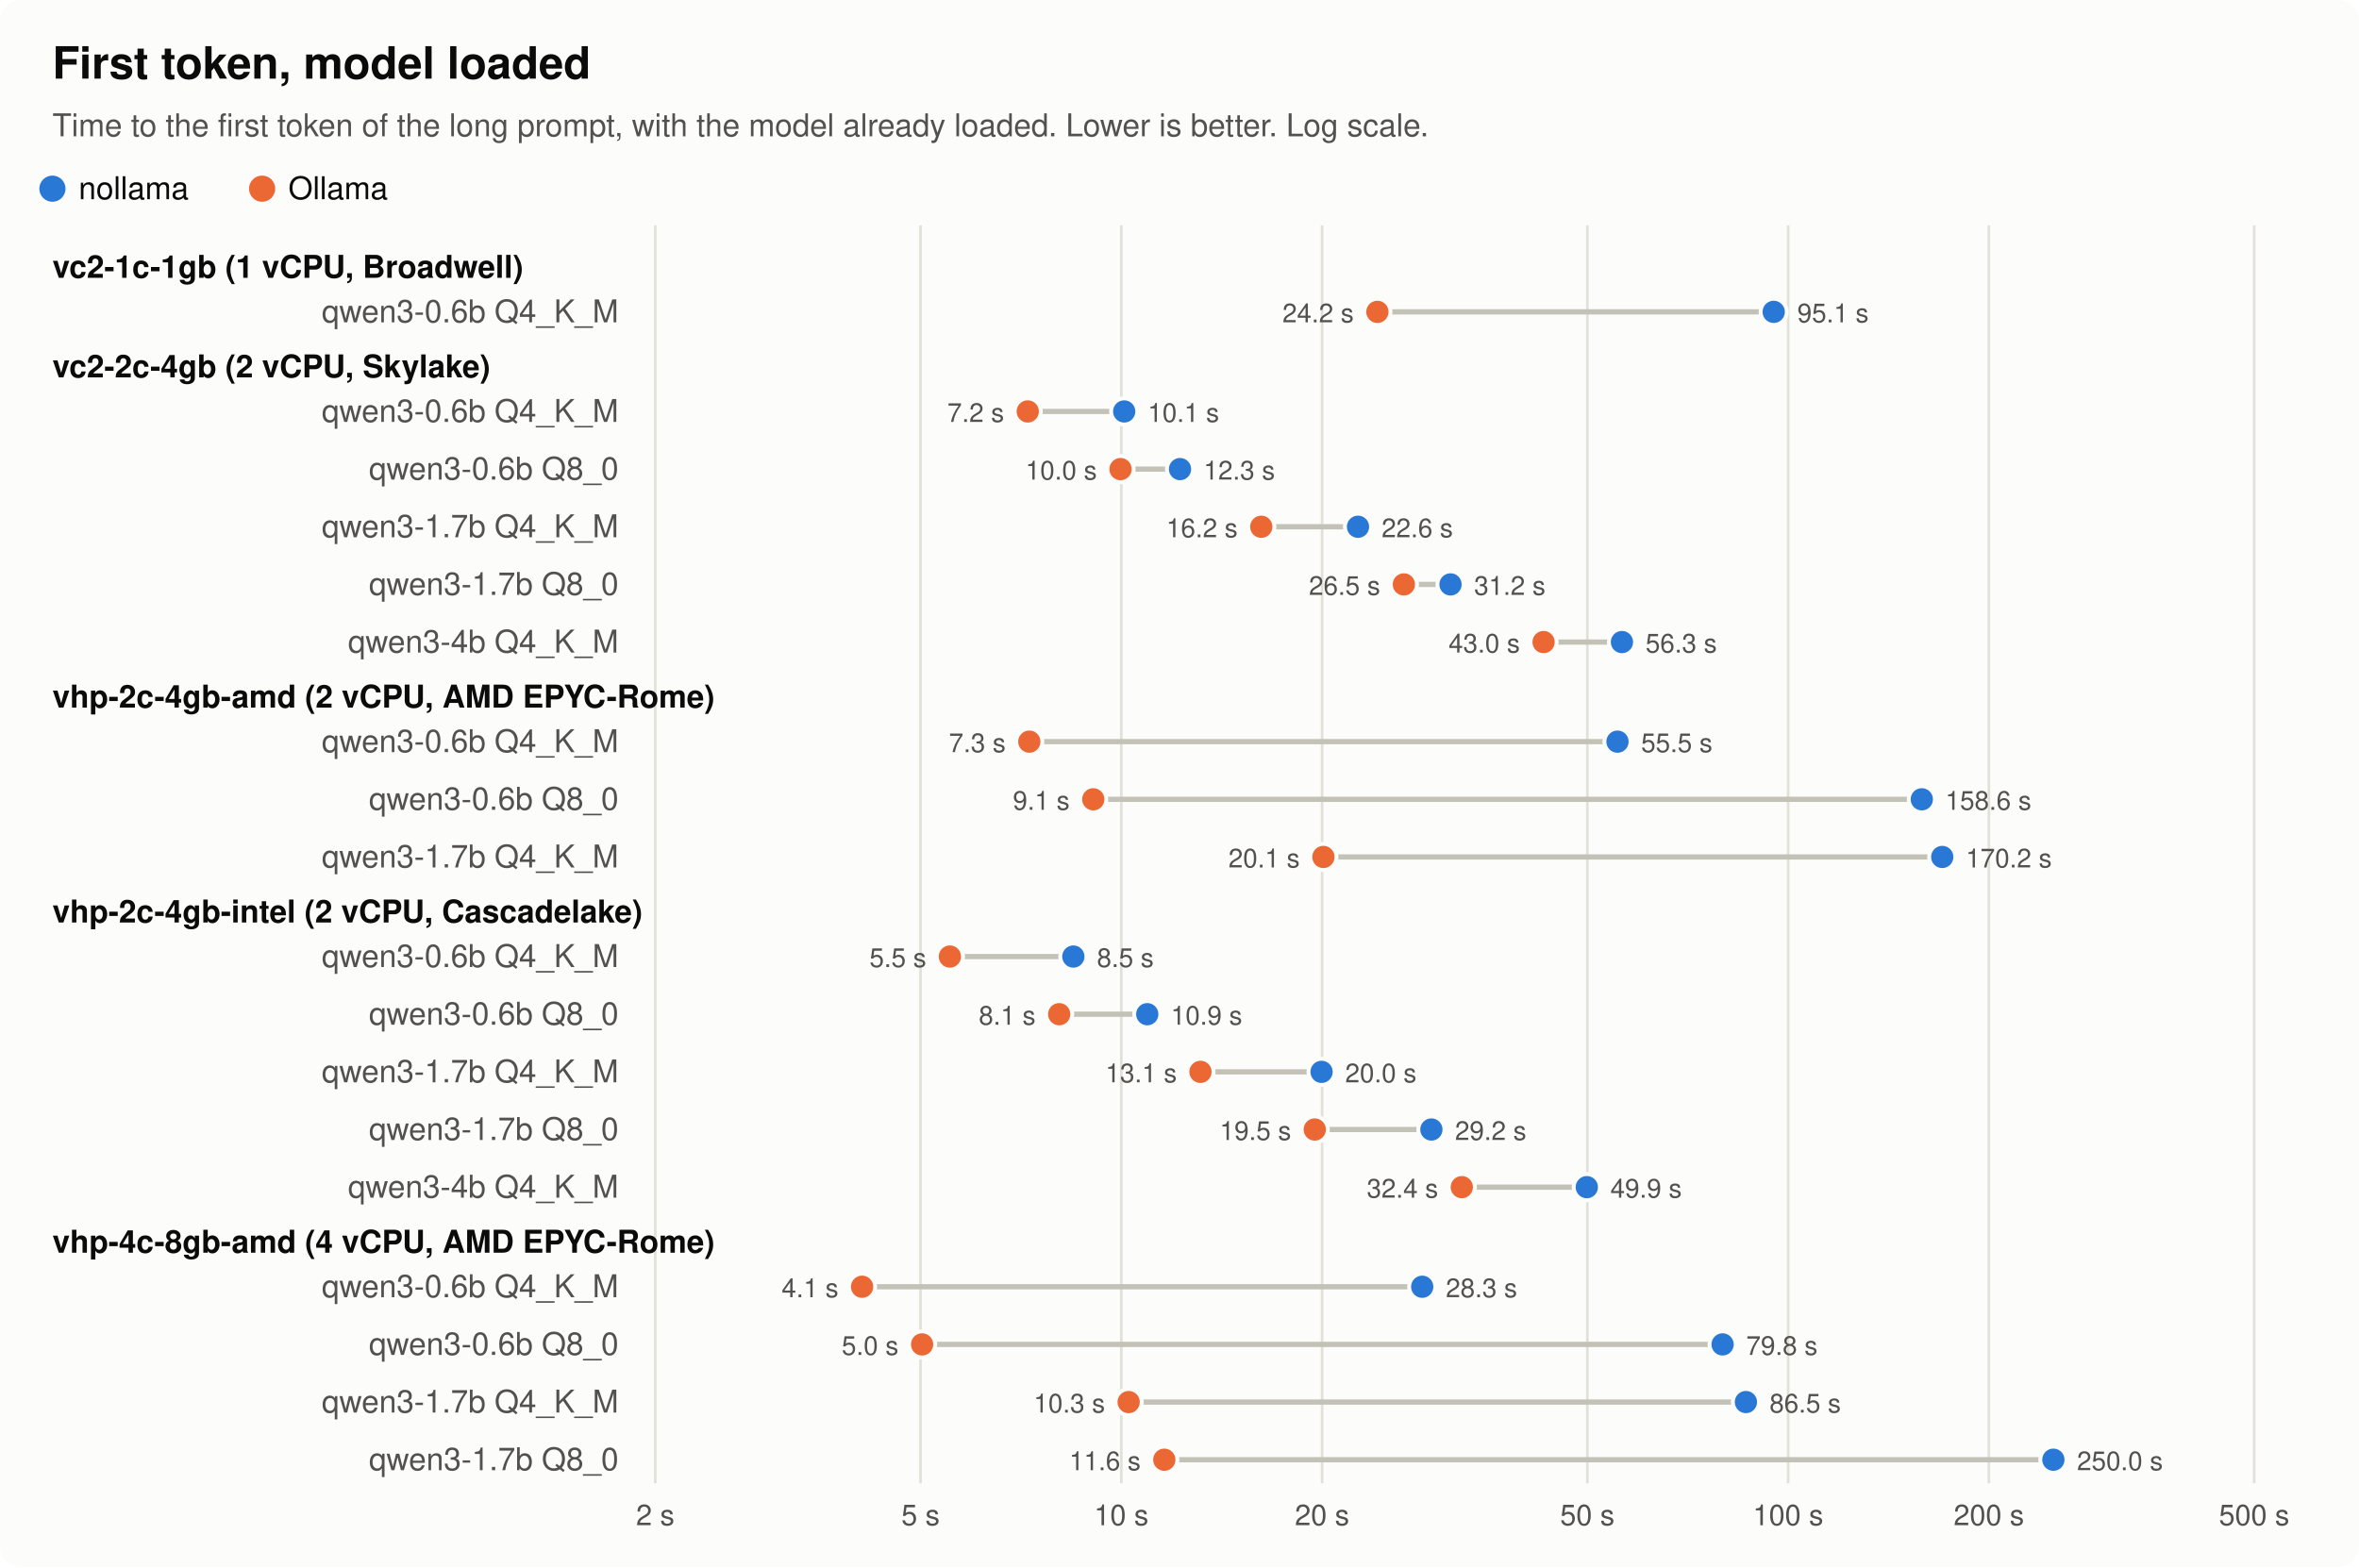
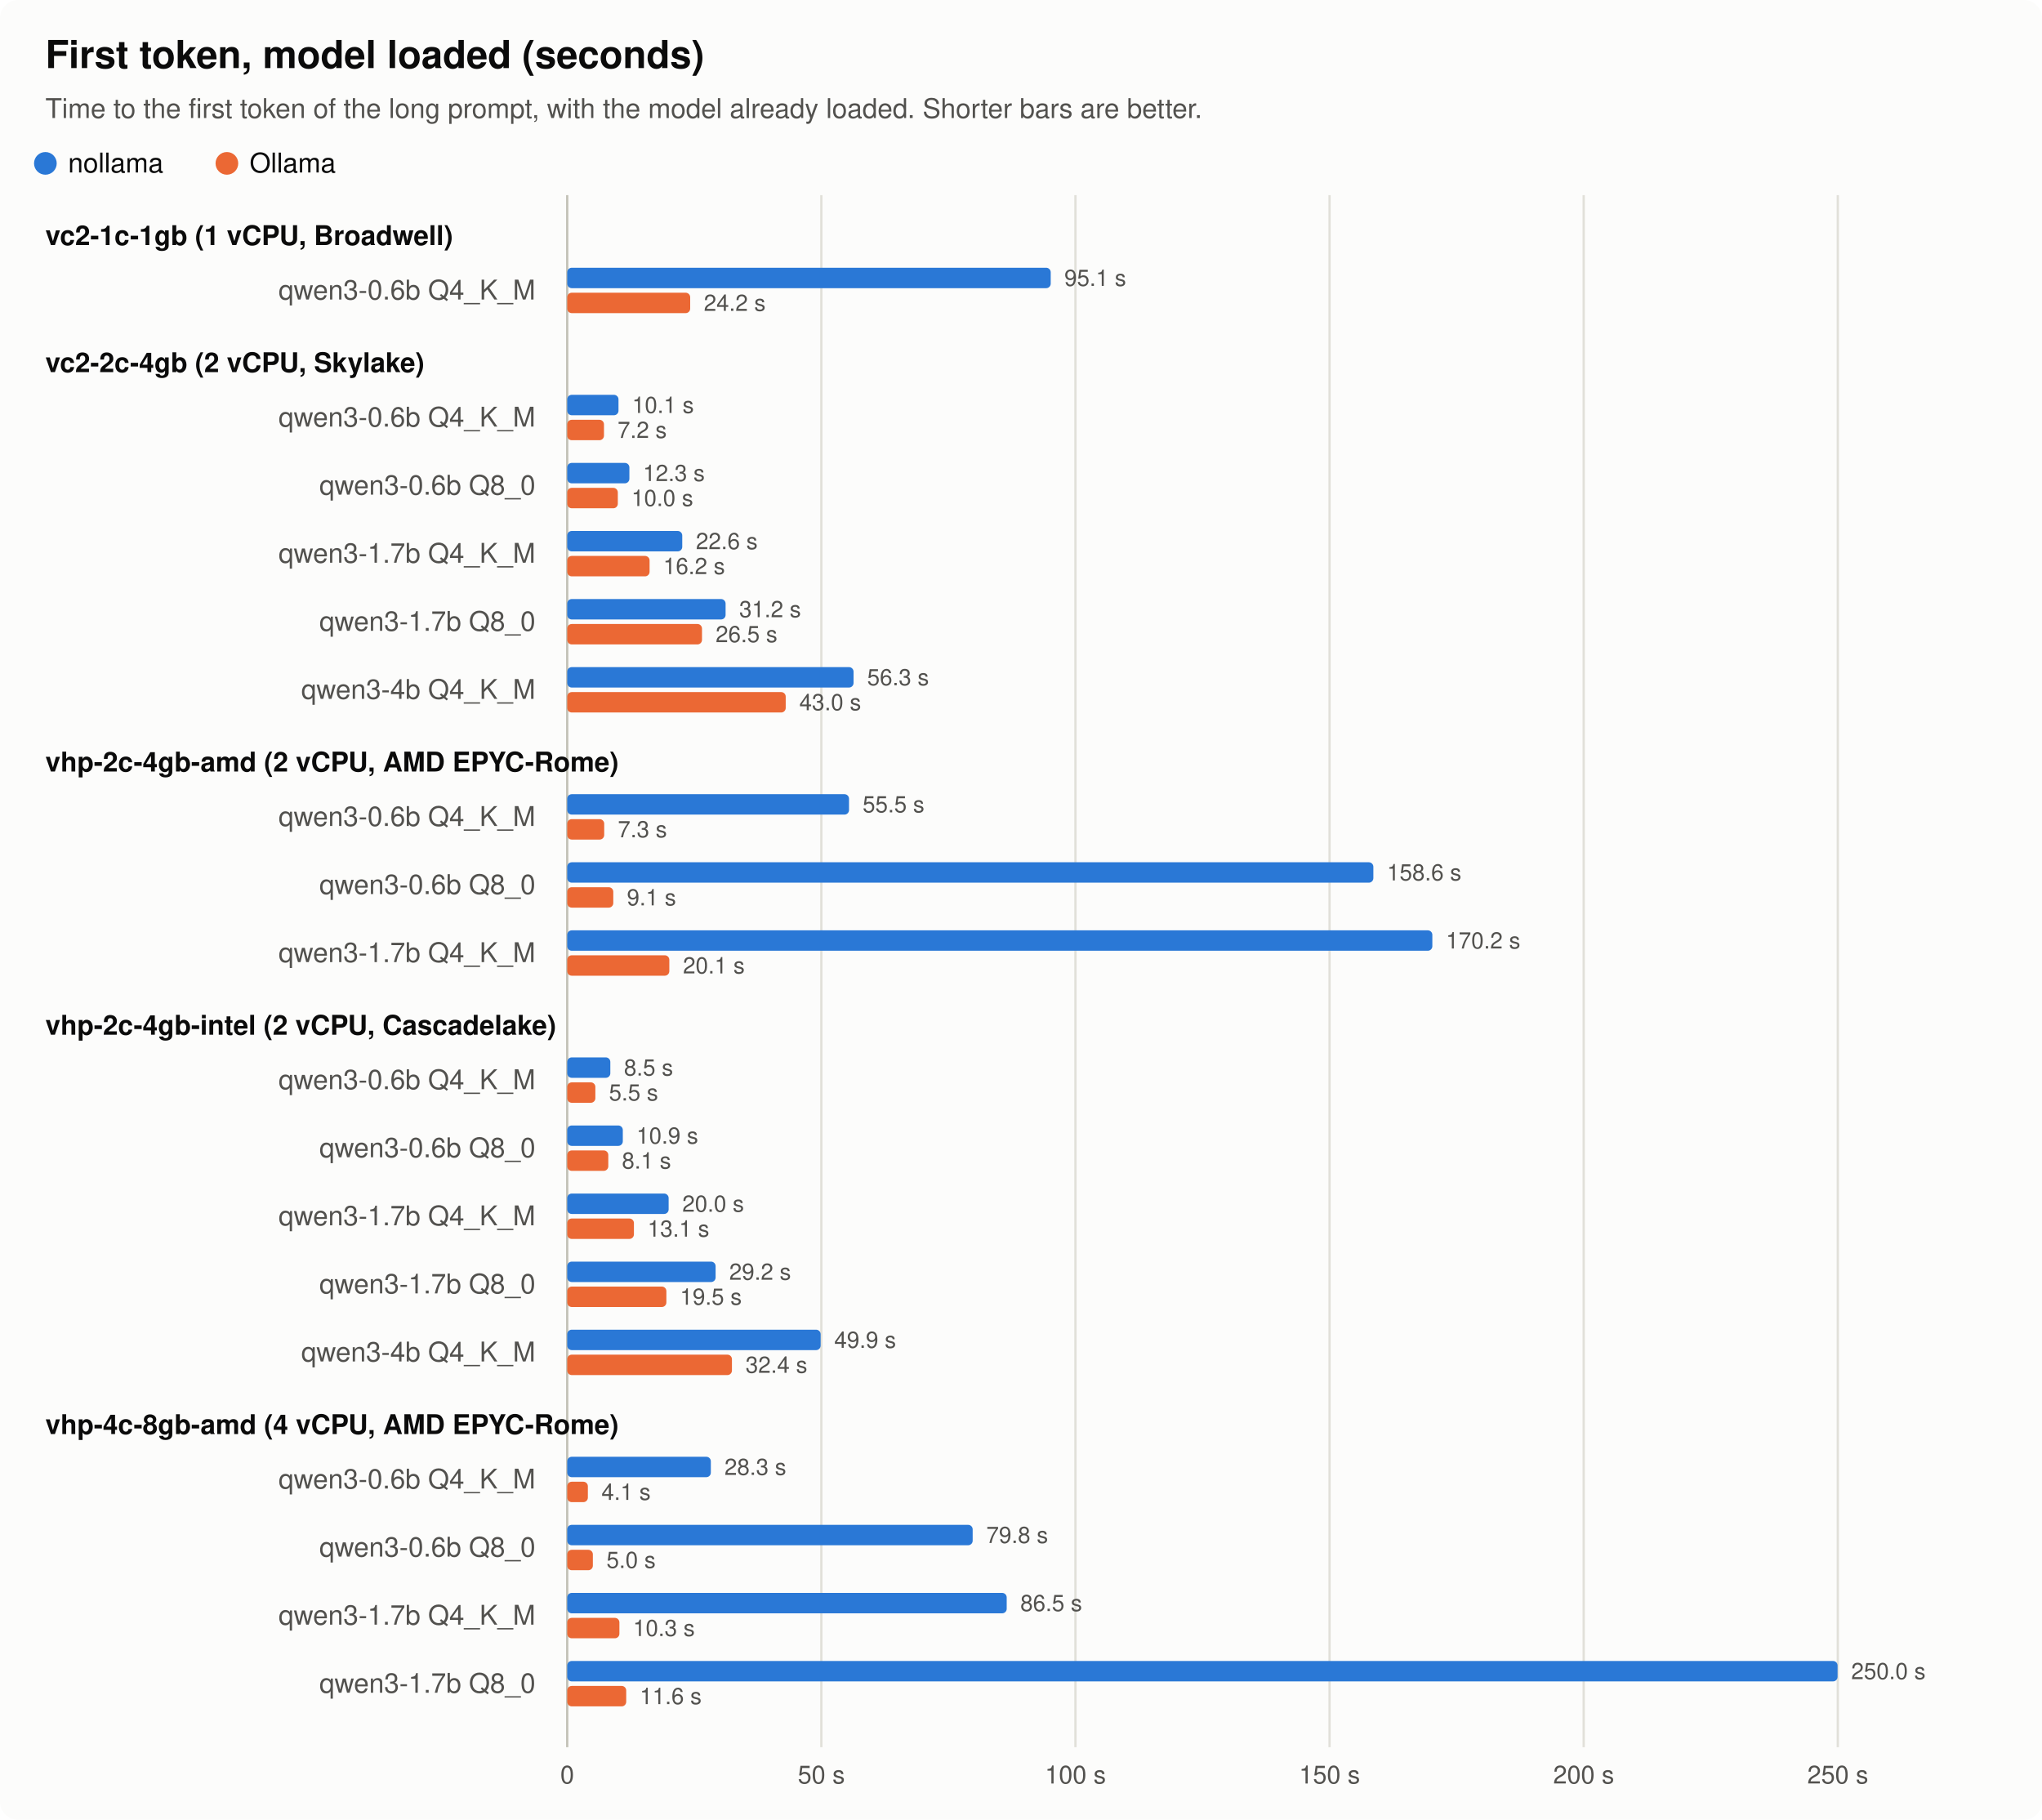
- <svg xmlns="http://www.w3.org/2000/svg" viewBox="0 0 900 598" width="900" height="598" role="img" aria-label="First token, model loaded: nollama and Ollama">
+ <svg xmlns="http://www.w3.org/2000/svg" viewBox="0 0 900 802" width="900" height="802" role="img" aria-label="First token, model loaded: nollama and Ollama">
  <style>
.bg{fill:#fcfcfb}.t1{fill:#0b0b0b}.t2{fill:#52514e}.grid{stroke:#e1e0d9}.axis{stroke:#c3c2b7}
.n{fill:#2a78d6}.o{fill:#eb6834}.tie{fill:#8a8984}.link{stroke:#c3c2b7}.band{fill:#f0efec}.ring{stroke:#fcfcfb}
@media (prefers-color-scheme: dark){.bg{fill:#1a1a19}.t1{fill:#f0efec}.t2{fill:#c3c2b7}.grid{stroke:#2c2c2a}
.axis{stroke:#383835}.n{fill:#3987e5}.o{fill:#d95926}.tie{fill:#8a8984}.link{stroke:#55544f}.band{fill:#2c2c2a}.ring{stroke:#1a1a19}}
text{font-family:-apple-system,BlinkMacSystemFont,"Segoe UI",Helvetica,Arial,sans-serif}
</style>
-   <rect class="bg" width="900" height="598" rx="8" />
-   <text x="20.0" y="30.0" class="t1" text-anchor="start" font-size="17" font-weight="600">First token, model loaded</text>
-   <text x="20.0" y="52.0" class="t2" text-anchor="start" font-size="12">Time to the first token of the long prompt, with the model already loaded. Lower is better. Log scale.</text>
+   <rect class="bg" width="900" height="802" rx="8" />
+   <text x="20.0" y="30.0" class="t1" text-anchor="start" font-size="17" font-weight="600">First token, model loaded (seconds)</text>
+   <text x="20.0" y="52.0" class="t2" text-anchor="start" font-size="12">Time to the first token of the long prompt, with the model already loaded. Shorter bars are better.</text>
  <circle cx="20.0" cy="72.0" r="5" class="n" />
  <text x="30.0" y="76.0" class="t1" text-anchor="start" font-size="12">nollama</text>
  <circle cx="100.0" cy="72.0" r="5" class="o" />
  <text x="110.0" y="76.0" class="t1" text-anchor="start" font-size="12">Ollama</text>
-   <line class="grid" x1="250.0" x2="250.0" y1="86.0" y2="566.0" stroke-width="1" />
-   <text x="250.0" y="582.0" class="t2" text-anchor="middle" font-size="11">2 s</text>
-   <line class="grid" x1="351.2" x2="351.2" y1="86.0" y2="566.0" stroke-width="1" />
-   <text x="351.2" y="582.0" class="t2" text-anchor="middle" font-size="11">5 s</text>
-   <line class="grid" x1="427.8" x2="427.8" y1="86.0" y2="566.0" stroke-width="1" />
-   <text x="427.8" y="582.0" class="t2" text-anchor="middle" font-size="11">10 s</text>
-   <line class="grid" x1="504.4" x2="504.4" y1="86.0" y2="566.0" stroke-width="1" />
-   <text x="504.4" y="582.0" class="t2" text-anchor="middle" font-size="11">20 s</text>
-   <line class="grid" x1="605.6" x2="605.6" y1="86.0" y2="566.0" stroke-width="1" />
-   <text x="605.6" y="582.0" class="t2" text-anchor="middle" font-size="11">50 s</text>
-   <line class="grid" x1="682.2" x2="682.2" y1="86.0" y2="566.0" stroke-width="1" />
-   <text x="682.2" y="582.0" class="t2" text-anchor="middle" font-size="11">100 s</text>
-   <line class="grid" x1="758.8" x2="758.8" y1="86.0" y2="566.0" stroke-width="1" />
-   <text x="758.8" y="582.0" class="t2" text-anchor="middle" font-size="11">200 s</text>
-   <line class="grid" x1="860.0" x2="860.0" y1="86.0" y2="566.0" stroke-width="1" />
-   <text x="860.0" y="582.0" class="t2" text-anchor="middle" font-size="11">500 s</text>
-   <text x="20.0" y="106.0" class="t1" text-anchor="start" font-size="12" font-weight="600">vc2-1c-1gb (1 vCPU, Broadwell)</text>
-   <text x="236.0" y="123.0" class="t2" text-anchor="end" font-size="12">qwen3-0.6b Q4_K_M</text>
-   <line class="link" x1="676.7" x2="525.5" y1="119.0" y2="119.0" stroke-width="2" />
-   <text x="516.5" y="123.0" class="t2" text-anchor="end" font-size="10">24.2 s</text>
-   <text x="685.7" y="123.0" class="t2" text-anchor="start" font-size="10">95.1 s</text>
-   <circle class="o ring" cx="525.5" cy="119.0" r="5" stroke-width="1.5" />
-   <circle class="n ring" cx="676.7" cy="119.0" r="5" stroke-width="1.5" />
-   <text x="20.0" y="144.0" class="t1" text-anchor="start" font-size="12" font-weight="600">vc2-2c-4gb (2 vCPU, Skylake)</text>
-   <text x="236.0" y="161.0" class="t2" text-anchor="end" font-size="12">qwen3-0.6b Q4_K_M</text>
-   <line class="link" x1="428.9" x2="392.1" y1="157.0" y2="157.0" stroke-width="2" />
-   <text x="383.1" y="161.0" class="t2" text-anchor="end" font-size="10">7.2 s</text>
-   <text x="437.9" y="161.0" class="t2" text-anchor="start" font-size="10">10.1 s</text>
-   <circle class="o ring" cx="392.1" cy="157.0" r="5" stroke-width="1.5" />
-   <circle class="n ring" cx="428.9" cy="157.0" r="5" stroke-width="1.5" />
-   <text x="236.0" y="183.0" class="t2" text-anchor="end" font-size="12">qwen3-0.6b Q8_0</text>
-   <line class="link" x1="450.2" x2="427.5" y1="179.0" y2="179.0" stroke-width="2" />
-   <text x="418.5" y="183.0" class="t2" text-anchor="end" font-size="10">10.0 s</text>
-   <text x="459.2" y="183.0" class="t2" text-anchor="start" font-size="10">12.3 s</text>
-   <circle class="o ring" cx="427.5" cy="179.0" r="5" stroke-width="1.5" />
-   <circle class="n ring" cx="450.2" cy="179.0" r="5" stroke-width="1.5" />
-   <text x="236.0" y="205.0" class="t2" text-anchor="end" font-size="12">qwen3-1.7b Q4_K_M</text>
-   <line class="link" x1="518.1" x2="481.2" y1="201.0" y2="201.0" stroke-width="2" />
-   <text x="472.2" y="205.0" class="t2" text-anchor="end" font-size="10">16.2 s</text>
-   <text x="527.1" y="205.0" class="t2" text-anchor="start" font-size="10">22.6 s</text>
-   <circle class="o ring" cx="481.2" cy="201.0" r="5" stroke-width="1.5" />
-   <circle class="n ring" cx="518.1" cy="201.0" r="5" stroke-width="1.5" />
-   <text x="236.0" y="227.0" class="t2" text-anchor="end" font-size="12">qwen3-1.7b Q8_0</text>
-   <line class="link" x1="553.4" x2="535.6" y1="223.0" y2="223.0" stroke-width="2" />
-   <text x="526.6" y="227.0" class="t2" text-anchor="end" font-size="10">26.5 s</text>
-   <text x="562.4" y="227.0" class="t2" text-anchor="start" font-size="10">31.2 s</text>
-   <circle class="o ring" cx="535.6" cy="223.0" r="5" stroke-width="1.5" />
-   <circle class="n ring" cx="553.4" cy="223.0" r="5" stroke-width="1.5" />
-   <text x="236.0" y="249.0" class="t2" text-anchor="end" font-size="12">qwen3-4b Q4_K_M</text>
-   <line class="link" x1="618.8" x2="588.9" y1="245.0" y2="245.0" stroke-width="2" />
-   <text x="579.9" y="249.0" class="t2" text-anchor="end" font-size="10">43.0 s</text>
-   <text x="627.8" y="249.0" class="t2" text-anchor="start" font-size="10">56.3 s</text>
-   <circle class="o ring" cx="588.9" cy="245.0" r="5" stroke-width="1.5" />
-   <circle class="n ring" cx="618.8" cy="245.0" r="5" stroke-width="1.5" />
-   <text x="20.0" y="270.0" class="t1" text-anchor="start" font-size="12" font-weight="600">vhp-2c-4gb-amd (2 vCPU, AMD EPYC-Rome)</text>
-   <text x="236.0" y="287.0" class="t2" text-anchor="end" font-size="12">qwen3-0.6b Q4_K_M</text>
-   <line class="link" x1="617.1" x2="392.7" y1="283.0" y2="283.0" stroke-width="2" />
-   <text x="383.7" y="287.0" class="t2" text-anchor="end" font-size="10">7.3 s</text>
-   <text x="626.1" y="287.0" class="t2" text-anchor="start" font-size="10">55.5 s</text>
-   <circle class="o ring" cx="392.7" cy="283.0" r="5" stroke-width="1.5" />
-   <circle class="n ring" cx="617.1" cy="283.0" r="5" stroke-width="1.5" />
-   <text x="236.0" y="309.0" class="t2" text-anchor="end" font-size="12">qwen3-0.6b Q8_0</text>
-   <line class="link" x1="733.2" x2="417.1" y1="305.0" y2="305.0" stroke-width="2" />
-   <text x="408.1" y="309.0" class="t2" text-anchor="end" font-size="10">9.1 s</text>
-   <text x="742.2" y="309.0" class="t2" text-anchor="start" font-size="10">158.6 s</text>
-   <circle class="o ring" cx="417.1" cy="305.0" r="5" stroke-width="1.5" />
-   <circle class="n ring" cx="733.2" cy="305.0" r="5" stroke-width="1.5" />
-   <text x="236.0" y="331.0" class="t2" text-anchor="end" font-size="12">qwen3-1.7b Q4_K_M</text>
-   <line class="link" x1="741.0" x2="504.9" y1="327.0" y2="327.0" stroke-width="2" />
-   <text x="495.9" y="331.0" class="t2" text-anchor="end" font-size="10">20.1 s</text>
-   <text x="750.0" y="331.0" class="t2" text-anchor="start" font-size="10">170.2 s</text>
-   <circle class="o ring" cx="504.9" cy="327.0" r="5" stroke-width="1.5" />
-   <circle class="n ring" cx="741.0" cy="327.0" r="5" stroke-width="1.5" />
-   <text x="20.0" y="352.0" class="t1" text-anchor="start" font-size="12" font-weight="600">vhp-2c-4gb-intel (2 vCPU, Cascadelake)</text>
-   <text x="236.0" y="369.0" class="t2" text-anchor="end" font-size="12">qwen3-0.6b Q4_K_M</text>
-   <line class="link" x1="409.5" x2="362.4" y1="365.0" y2="365.0" stroke-width="2" />
-   <text x="353.4" y="369.0" class="t2" text-anchor="end" font-size="10">5.5 s</text>
-   <text x="418.5" y="369.0" class="t2" text-anchor="start" font-size="10">8.5 s</text>
-   <circle class="o ring" cx="362.4" cy="365.0" r="5" stroke-width="1.5" />
-   <circle class="n ring" cx="409.5" cy="365.0" r="5" stroke-width="1.5" />
-   <text x="236.0" y="391.0" class="t2" text-anchor="end" font-size="12">qwen3-0.6b Q8_0</text>
-   <line class="link" x1="437.7" x2="404.1" y1="387.0" y2="387.0" stroke-width="2" />
-   <text x="395.1" y="391.0" class="t2" text-anchor="end" font-size="10">8.1 s</text>
-   <text x="446.7" y="391.0" class="t2" text-anchor="start" font-size="10">10.9 s</text>
-   <circle class="o ring" cx="404.1" cy="387.0" r="5" stroke-width="1.5" />
-   <circle class="n ring" cx="437.7" cy="387.0" r="5" stroke-width="1.5" />
-   <text x="236.0" y="413.0" class="t2" text-anchor="end" font-size="12">qwen3-1.7b Q4_K_M</text>
-   <line class="link" x1="504.2" x2="458.0" y1="409.0" y2="409.0" stroke-width="2" />
-   <text x="449.0" y="413.0" class="t2" text-anchor="end" font-size="10">13.1 s</text>
-   <text x="513.2" y="413.0" class="t2" text-anchor="start" font-size="10">20.0 s</text>
-   <circle class="o ring" cx="458.0" cy="409.0" r="5" stroke-width="1.5" />
-   <circle class="n ring" cx="504.2" cy="409.0" r="5" stroke-width="1.5" />
-   <text x="236.0" y="435.0" class="t2" text-anchor="end" font-size="12">qwen3-1.7b Q8_0</text>
-   <line class="link" x1="546.1" x2="501.6" y1="431.0" y2="431.0" stroke-width="2" />
-   <text x="492.6" y="435.0" class="t2" text-anchor="end" font-size="10">19.5 s</text>
-   <text x="555.1" y="435.0" class="t2" text-anchor="start" font-size="10">29.2 s</text>
-   <circle class="o ring" cx="501.6" cy="431.0" r="5" stroke-width="1.5" />
-   <circle class="n ring" cx="546.1" cy="431.0" r="5" stroke-width="1.5" />
-   <text x="236.0" y="457.0" class="t2" text-anchor="end" font-size="12">qwen3-4b Q4_K_M</text>
-   <line class="link" x1="605.4" x2="557.7" y1="453.0" y2="453.0" stroke-width="2" />
-   <text x="548.7" y="457.0" class="t2" text-anchor="end" font-size="10">32.4 s</text>
-   <text x="614.4" y="457.0" class="t2" text-anchor="start" font-size="10">49.9 s</text>
-   <circle class="o ring" cx="557.7" cy="453.0" r="5" stroke-width="1.5" />
-   <circle class="n ring" cx="605.4" cy="453.0" r="5" stroke-width="1.5" />
-   <text x="20.0" y="478.0" class="t1" text-anchor="start" font-size="12" font-weight="600">vhp-4c-8gb-amd (4 vCPU, AMD EPYC-Rome)</text>
-   <text x="236.0" y="495.0" class="t2" text-anchor="end" font-size="12">qwen3-0.6b Q4_K_M</text>
-   <line class="link" x1="542.6" x2="328.9" y1="491.0" y2="491.0" stroke-width="2" />
-   <text x="319.9" y="495.0" class="t2" text-anchor="end" font-size="10">4.1 s</text>
-   <text x="551.6" y="495.0" class="t2" text-anchor="start" font-size="10">28.3 s</text>
-   <circle class="o ring" cx="328.9" cy="491.0" r="5" stroke-width="1.5" />
-   <circle class="n ring" cx="542.6" cy="491.0" r="5" stroke-width="1.5" />
-   <text x="236.0" y="517.0" class="t2" text-anchor="end" font-size="12">qwen3-0.6b Q8_0</text>
-   <line class="link" x1="657.2" x2="351.8" y1="513.0" y2="513.0" stroke-width="2" />
-   <text x="342.8" y="517.0" class="t2" text-anchor="end" font-size="10">5.0 s</text>
-   <text x="666.2" y="517.0" class="t2" text-anchor="start" font-size="10">79.8 s</text>
-   <circle class="o ring" cx="351.8" cy="513.0" r="5" stroke-width="1.5" />
-   <circle class="n ring" cx="657.2" cy="513.0" r="5" stroke-width="1.5" />
-   <text x="236.0" y="539.0" class="t2" text-anchor="end" font-size="12">qwen3-1.7b Q4_K_M</text>
-   <line class="link" x1="666.1" x2="430.6" y1="535.0" y2="535.0" stroke-width="2" />
-   <text x="421.6" y="539.0" class="t2" text-anchor="end" font-size="10">10.3 s</text>
-   <text x="675.1" y="539.0" class="t2" text-anchor="start" font-size="10">86.5 s</text>
-   <circle class="o ring" cx="430.6" cy="535.0" r="5" stroke-width="1.5" />
-   <circle class="n ring" cx="666.1" cy="535.0" r="5" stroke-width="1.5" />
-   <text x="236.0" y="561.0" class="t2" text-anchor="end" font-size="12">qwen3-1.7b Q8_0</text>
-   <line class="link" x1="783.4" x2="444.2" y1="557.0" y2="557.0" stroke-width="2" />
-   <text x="435.2" y="561.0" class="t2" text-anchor="end" font-size="10">11.6 s</text>
-   <text x="792.4" y="561.0" class="t2" text-anchor="start" font-size="10">250.0 s</text>
-   <circle class="o ring" cx="444.2" cy="557.0" r="5" stroke-width="1.5" />
-   <circle class="n ring" cx="783.4" cy="557.0" r="5" stroke-width="1.5" />
+   <line class="axis" x1="250.0" x2="250.0" y1="86.0" y2="770.0" stroke-width="1" />
+   <text x="250.0" y="786.0" class="t2" text-anchor="middle" font-size="11">0</text>
+   <line class="grid" x1="362.0" x2="362.0" y1="86.0" y2="770.0" stroke-width="1" />
+   <text x="362.0" y="786.0" class="t2" text-anchor="middle" font-size="11">50 s</text>
+   <line class="grid" x1="474.0" x2="474.0" y1="86.0" y2="770.0" stroke-width="1" />
+   <text x="474.0" y="786.0" class="t2" text-anchor="middle" font-size="11">100 s</text>
+   <line class="grid" x1="586.0" x2="586.0" y1="86.0" y2="770.0" stroke-width="1" />
+   <text x="586.0" y="786.0" class="t2" text-anchor="middle" font-size="11">150 s</text>
+   <line class="grid" x1="698.0" x2="698.0" y1="86.0" y2="770.0" stroke-width="1" />
+   <text x="698.0" y="786.0" class="t2" text-anchor="middle" font-size="11">200 s</text>
+   <line class="grid" x1="810.0" x2="810.0" y1="86.0" y2="770.0" stroke-width="1" />
+   <text x="810.0" y="786.0" class="t2" text-anchor="middle" font-size="11">250 s</text>
+   <text x="20.0" y="108.0" class="t1" text-anchor="start" font-size="12" font-weight="600">vc2-1c-1gb (1 vCPU, Broadwell)</text>
+   <text x="236.0" y="132.0" class="t2" text-anchor="end" font-size="12">qwen3-0.6b Q4_K_M</text>
+   <rect class="n" x="250.0" y="118.0" width="213.1" height="9.0" rx="2" />
+   <text x="469.1" y="126.0" class="t2" text-anchor="start" font-size="10">95.1 s</text>
+   <rect class="o" x="250.0" y="129.0" width="54.2" height="9.0" rx="2" />
+   <text x="310.2" y="137.0" class="t2" text-anchor="start" font-size="10">24.2 s</text>
+   <text x="20.0" y="164.0" class="t1" text-anchor="start" font-size="12" font-weight="600">vc2-2c-4gb (2 vCPU, Skylake)</text>
+   <text x="236.0" y="188.0" class="t2" text-anchor="end" font-size="12">qwen3-0.6b Q4_K_M</text>
+   <rect class="n" x="250.0" y="174.0" width="22.6" height="9.0" rx="2" />
+   <text x="278.6" y="182.0" class="t2" text-anchor="start" font-size="10">10.1 s</text>
+   <rect class="o" x="250.0" y="185.0" width="16.2" height="9.0" rx="2" />
+   <text x="272.2" y="193.0" class="t2" text-anchor="start" font-size="10">7.2 s</text>
+   <text x="236.0" y="218.0" class="t2" text-anchor="end" font-size="12">qwen3-0.6b Q8_0</text>
+   <rect class="n" x="250.0" y="204.0" width="27.4" height="9.0" rx="2" />
+   <text x="283.4" y="212.0" class="t2" text-anchor="start" font-size="10">12.3 s</text>
+   <rect class="o" x="250.0" y="215.0" width="22.3" height="9.0" rx="2" />
+   <text x="278.3" y="223.0" class="t2" text-anchor="start" font-size="10">10.0 s</text>
+   <text x="236.0" y="248.0" class="t2" text-anchor="end" font-size="12">qwen3-1.7b Q4_K_M</text>
+   <rect class="n" x="250.0" y="234.0" width="50.7" height="9.0" rx="2" />
+   <text x="306.7" y="242.0" class="t2" text-anchor="start" font-size="10">22.6 s</text>
+   <rect class="o" x="250.0" y="245.0" width="36.3" height="9.0" rx="2" />
+   <text x="292.3" y="253.0" class="t2" text-anchor="start" font-size="10">16.2 s</text>
+   <text x="236.0" y="278.0" class="t2" text-anchor="end" font-size="12">qwen3-1.7b Q8_0</text>
+   <rect class="n" x="250.0" y="264.0" width="69.8" height="9.0" rx="2" />
+   <text x="325.8" y="272.0" class="t2" text-anchor="start" font-size="10">31.2 s</text>
+   <rect class="o" x="250.0" y="275.0" width="59.4" height="9.0" rx="2" />
+   <text x="315.4" y="283.0" class="t2" text-anchor="start" font-size="10">26.5 s</text>
+   <text x="236.0" y="308.0" class="t2" text-anchor="end" font-size="12">qwen3-4b Q4_K_M</text>
+   <rect class="n" x="250.0" y="294.0" width="126.2" height="9.0" rx="2" />
+   <text x="382.2" y="302.0" class="t2" text-anchor="start" font-size="10">56.3 s</text>
+   <rect class="o" x="250.0" y="305.0" width="96.3" height="9.0" rx="2" />
+   <text x="352.3" y="313.0" class="t2" text-anchor="start" font-size="10">43.0 s</text>
+   <text x="20.0" y="340.0" class="t1" text-anchor="start" font-size="12" font-weight="600">vhp-2c-4gb-amd (2 vCPU, AMD EPYC-Rome)</text>
+   <text x="236.0" y="364.0" class="t2" text-anchor="end" font-size="12">qwen3-0.6b Q4_K_M</text>
+   <rect class="n" x="250.0" y="350.0" width="124.2" height="9.0" rx="2" />
+   <text x="380.2" y="358.0" class="t2" text-anchor="start" font-size="10">55.5 s</text>
+   <rect class="o" x="250.0" y="361.0" width="16.3" height="9.0" rx="2" />
+   <text x="272.3" y="369.0" class="t2" text-anchor="start" font-size="10">7.3 s</text>
+   <text x="236.0" y="394.0" class="t2" text-anchor="end" font-size="12">qwen3-0.6b Q8_0</text>
+   <rect class="n" x="250.0" y="380.0" width="355.3" height="9.0" rx="2" />
+   <text x="611.3" y="388.0" class="t2" text-anchor="start" font-size="10">158.6 s</text>
+   <rect class="o" x="250.0" y="391.0" width="20.3" height="9.0" rx="2" />
+   <text x="276.3" y="399.0" class="t2" text-anchor="start" font-size="10">9.1 s</text>
+   <text x="236.0" y="424.0" class="t2" text-anchor="end" font-size="12">qwen3-1.7b Q4_K_M</text>
+   <rect class="n" x="250.0" y="410.0" width="381.3" height="9.0" rx="2" />
+   <text x="637.3" y="418.0" class="t2" text-anchor="start" font-size="10">170.2 s</text>
+   <rect class="o" x="250.0" y="421.0" width="45.0" height="9.0" rx="2" />
+   <text x="301.0" y="429.0" class="t2" text-anchor="start" font-size="10">20.1 s</text>
+   <text x="20.0" y="456.0" class="t1" text-anchor="start" font-size="12" font-weight="600">vhp-2c-4gb-intel (2 vCPU, Cascadelake)</text>
+   <text x="236.0" y="480.0" class="t2" text-anchor="end" font-size="12">qwen3-0.6b Q4_K_M</text>
+   <rect class="n" x="250.0" y="466.0" width="19.0" height="9.0" rx="2" />
+   <text x="275.0" y="474.0" class="t2" text-anchor="start" font-size="10">8.5 s</text>
+   <rect class="o" x="250.0" y="477.0" width="12.4" height="9.0" rx="2" />
+   <text x="268.4" y="485.0" class="t2" text-anchor="start" font-size="10">5.5 s</text>
+   <text x="236.0" y="510.0" class="t2" text-anchor="end" font-size="12">qwen3-0.6b Q8_0</text>
+   <rect class="n" x="250.0" y="496.0" width="24.5" height="9.0" rx="2" />
+   <text x="280.5" y="504.0" class="t2" text-anchor="start" font-size="10">10.9 s</text>
+   <rect class="o" x="250.0" y="507.0" width="18.1" height="9.0" rx="2" />
+   <text x="274.1" y="515.0" class="t2" text-anchor="start" font-size="10">8.1 s</text>
+   <text x="236.0" y="540.0" class="t2" text-anchor="end" font-size="12">qwen3-1.7b Q4_K_M</text>
+   <rect class="n" x="250.0" y="526.0" width="44.7" height="9.0" rx="2" />
+   <text x="300.7" y="534.0" class="t2" text-anchor="start" font-size="10">20.0 s</text>
+   <rect class="o" x="250.0" y="537.0" width="29.4" height="9.0" rx="2" />
+   <text x="285.4" y="545.0" class="t2" text-anchor="start" font-size="10">13.1 s</text>
+   <text x="236.0" y="570.0" class="t2" text-anchor="end" font-size="12">qwen3-1.7b Q8_0</text>
+   <rect class="n" x="250.0" y="556.0" width="65.4" height="9.0" rx="2" />
+   <text x="321.4" y="564.0" class="t2" text-anchor="start" font-size="10">29.2 s</text>
+   <rect class="o" x="250.0" y="567.0" width="43.7" height="9.0" rx="2" />
+   <text x="299.7" y="575.0" class="t2" text-anchor="start" font-size="10">19.5 s</text>
+   <text x="236.0" y="600.0" class="t2" text-anchor="end" font-size="12">qwen3-4b Q4_K_M</text>
+   <rect class="n" x="250.0" y="586.0" width="111.7" height="9.0" rx="2" />
+   <text x="367.7" y="594.0" class="t2" text-anchor="start" font-size="10">49.9 s</text>
+   <rect class="o" x="250.0" y="597.0" width="72.6" height="9.0" rx="2" />
+   <text x="328.6" y="605.0" class="t2" text-anchor="start" font-size="10">32.4 s</text>
+   <text x="20.0" y="632.0" class="t1" text-anchor="start" font-size="12" font-weight="600">vhp-4c-8gb-amd (4 vCPU, AMD EPYC-Rome)</text>
+   <text x="236.0" y="656.0" class="t2" text-anchor="end" font-size="12">qwen3-0.6b Q4_K_M</text>
+   <rect class="n" x="250.0" y="642.0" width="63.3" height="9.0" rx="2" />
+   <text x="319.3" y="650.0" class="t2" text-anchor="start" font-size="10">28.3 s</text>
+   <rect class="o" x="250.0" y="653.0" width="9.1" height="9.0" rx="2" />
+   <text x="265.1" y="661.0" class="t2" text-anchor="start" font-size="10">4.1 s</text>
+   <text x="236.0" y="686.0" class="t2" text-anchor="end" font-size="12">qwen3-0.6b Q8_0</text>
+   <rect class="n" x="250.0" y="672.0" width="178.7" height="9.0" rx="2" />
+   <text x="434.7" y="680.0" class="t2" text-anchor="start" font-size="10">79.8 s</text>
+   <rect class="o" x="250.0" y="683.0" width="11.3" height="9.0" rx="2" />
+   <text x="267.3" y="691.0" class="t2" text-anchor="start" font-size="10">5.0 s</text>
+   <text x="236.0" y="716.0" class="t2" text-anchor="end" font-size="12">qwen3-1.7b Q4_K_M</text>
+   <rect class="n" x="250.0" y="702.0" width="193.7" height="9.0" rx="2" />
+   <text x="449.7" y="710.0" class="t2" text-anchor="start" font-size="10">86.5 s</text>
+   <rect class="o" x="250.0" y="713.0" width="23.0" height="9.0" rx="2" />
+   <text x="279.0" y="721.0" class="t2" text-anchor="start" font-size="10">10.3 s</text>
+   <text x="236.0" y="746.0" class="t2" text-anchor="end" font-size="12">qwen3-1.7b Q8_0</text>
+   <rect class="n" x="250.0" y="732.0" width="559.9" height="9.0" rx="2" />
+   <text x="815.9" y="740.0" class="t2" text-anchor="start" font-size="10">250.0 s</text>
+   <rect class="o" x="250.0" y="743.0" width="26.0" height="9.0" rx="2" />
+   <text x="282.0" y="751.0" class="t2" text-anchor="start" font-size="10">11.6 s</text>
</svg>
